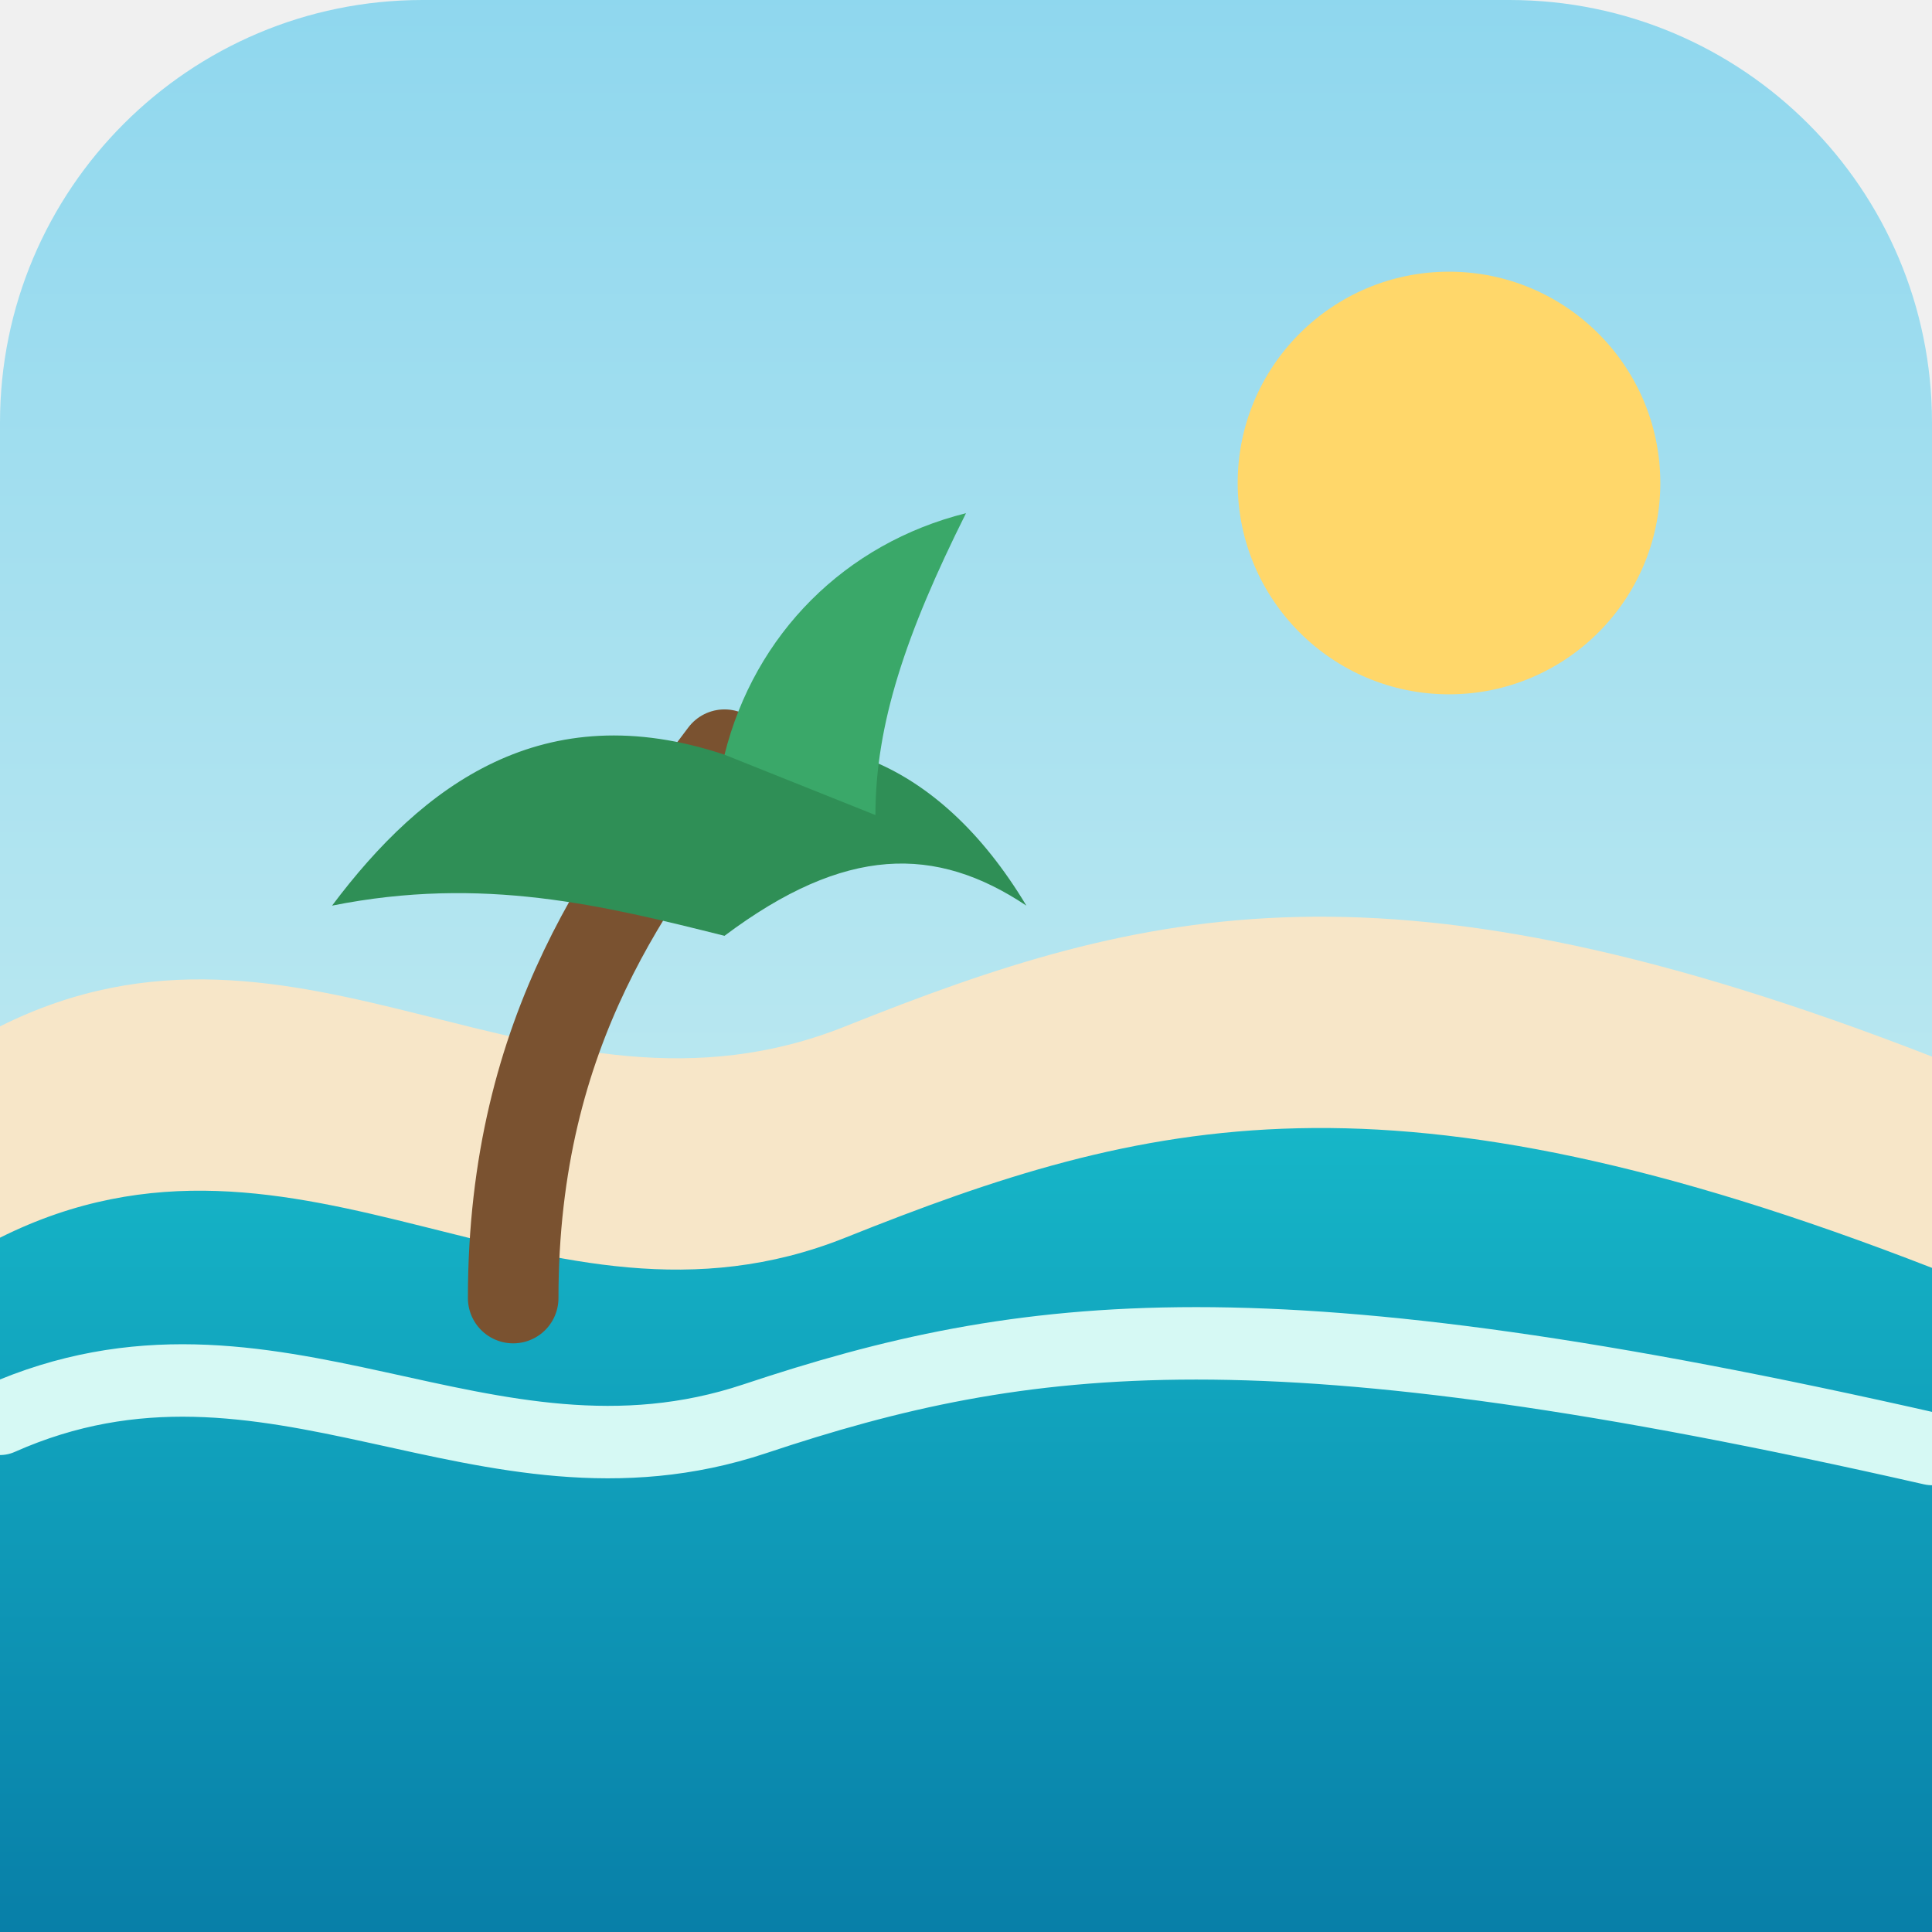
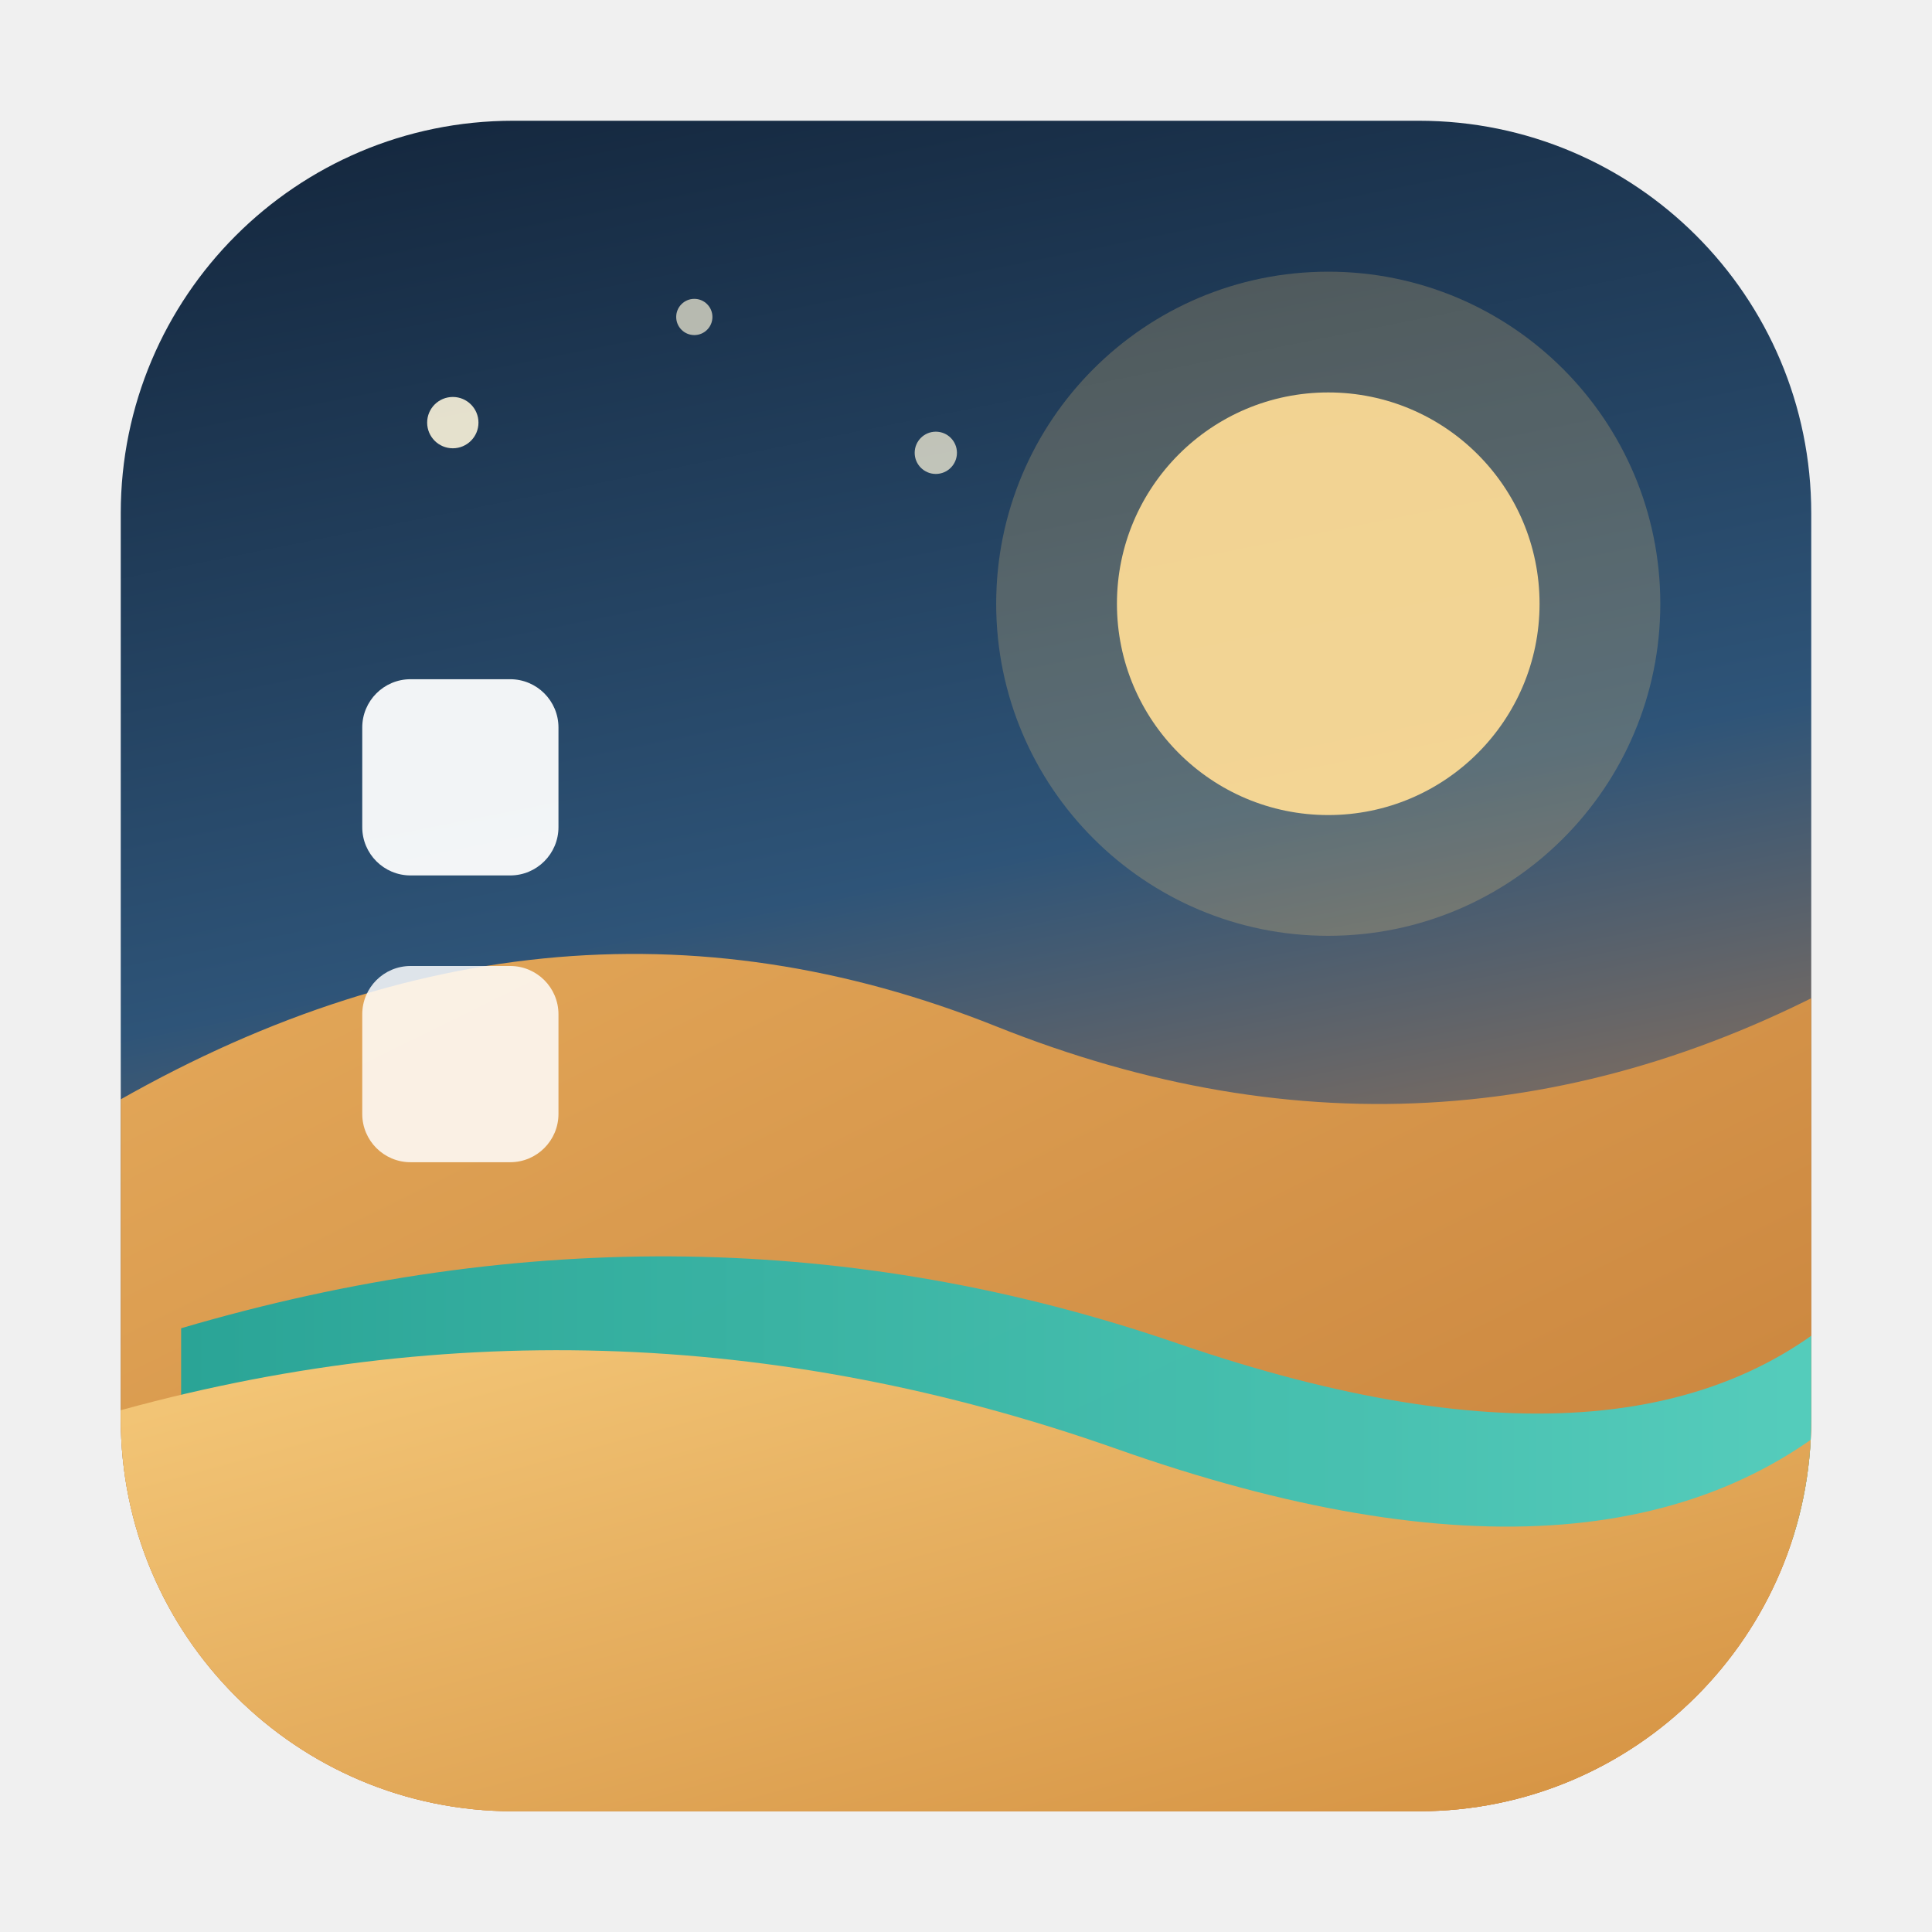
- <svg xmlns="http://www.w3.org/2000/svg" viewBox="0 0 64 64">
+ <svg xmlns="http://www.w3.org/2000/svg" viewBox="0 0 128 128">
  <defs>
-     <linearGradient id="sky" x1="0" y1="0" x2="0" y2="1">
-       <stop offset="0" stop-color="#8fd7ee" />
-       <stop offset="1" stop-color="#d9f4f2" />
+     <linearGradient id="diyarSky" x1="0" y1="0" x2="0.2" y2="1">
+       <stop offset="0%" stop-color="#13253b" />
+       <stop offset="52%" stop-color="#2e5478" />
+       <stop offset="100%" stop-color="#d98945" />
    </linearGradient>
-     <linearGradient id="sea" x1="0" y1="0" x2="0" y2="1">
-       <stop offset="0" stop-color="#16b6c8" />
-       <stop offset="1" stop-color="#087fa8" />
+     <linearGradient id="diyarDuneBack" x1="0" y1="0" x2="1" y2="1">
+       <stop offset="0%" stop-color="#e4a95a" />
+       <stop offset="100%" stop-color="#c37b36" />
    </linearGradient>
+     <linearGradient id="diyarDuneFront" x1="0" y1="0" x2="1" y2="1">
+       <stop offset="0%" stop-color="#f5c97a" />
+       <stop offset="100%" stop-color="#d28d3d" />
+     </linearGradient>
+     <linearGradient id="diyarOasis" x1="0" y1="0" x2="1" y2="0">
+       <stop offset="0%" stop-color="#1fa59a" />
+       <stop offset="100%" stop-color="#4fd2c4" />
+     </linearGradient>
+     <clipPath id="diyarClip">
+       <rect x="8" y="8" width="112" height="112" rx="26" />
+     </clipPath>
  </defs>
-   <rect width="64" height="64" rx="14" fill="url(#sky)" />
-   <circle cx="48" cy="16" r="7" fill="#ffd76a" />
-   <path d="M0 34c10-5 18 4 28 0s18-6 36 1v29H0z" fill="#f7e6c8" />
-   <path d="M0 41c10-5 18 4 28 0s18-6 36 1v22H0z" fill="url(#sea)" />
-   <path d="M0 47c9-4 16 3 25 0s17-4 39 1" fill="none" stroke="#d6f9f4" stroke-width="2.4" stroke-linecap="round" />
-   <path d="M17 43c0-9 4-14 7-18" fill="none" stroke="#7a5230" stroke-width="3" stroke-linecap="round" />
-   <path d="M24 25c-6-2-10 1-13 5 5-1 9 0 13 1 4-3 7-3 10-1-3-5-7-6-10-5z" fill="#2f8f56" />
-   <path d="M24 25c1-4 4-7 8-8-2 4-3 7-3 10z" fill="#3aa869" />
+   <g clip-path="url(#diyarClip)">
+     <rect x="8" y="8" width="112" height="112" fill="url(#diyarSky)" />
+     <circle cx="88" cy="40" r="14" fill="#ffe19e" opacity="0.92" />
+     <circle cx="88" cy="40" r="22" fill="#ffd27d" opacity="0.22" />
+     <circle cx="30" cy="28" r="1.7" fill="#fff7dd" opacity="0.88" />
+     <circle cx="46" cy="21" r="1.2" fill="#fff7dd" opacity="0.68" />
+     <circle cx="62" cy="30" r="1.4" fill="#fff7dd" opacity="0.72" />
+     <path d="M6 74 Q36 56 66 68 T124 64 L124 122 L6 122 Z" fill="url(#diyarDuneBack)" />
+     <path d="M12 88 Q46 78 78 89 T124 85 L124 102 L12 102 Z" fill="url(#diyarOasis)" opacity="0.94" />
+     <path d="M6 94 Q40 84 74 96 T124 92 L124 122 L6 122 Z" fill="url(#diyarDuneFront)" />
+     <rect x="24" y="45" width="13" height="13" rx="3.2" fill="#ffffff" opacity="0.94" />
+     <rect x="24" y="64" width="13" height="13" rx="3.2" fill="#ffffff" opacity="0.84" />
+   </g>
</svg>
